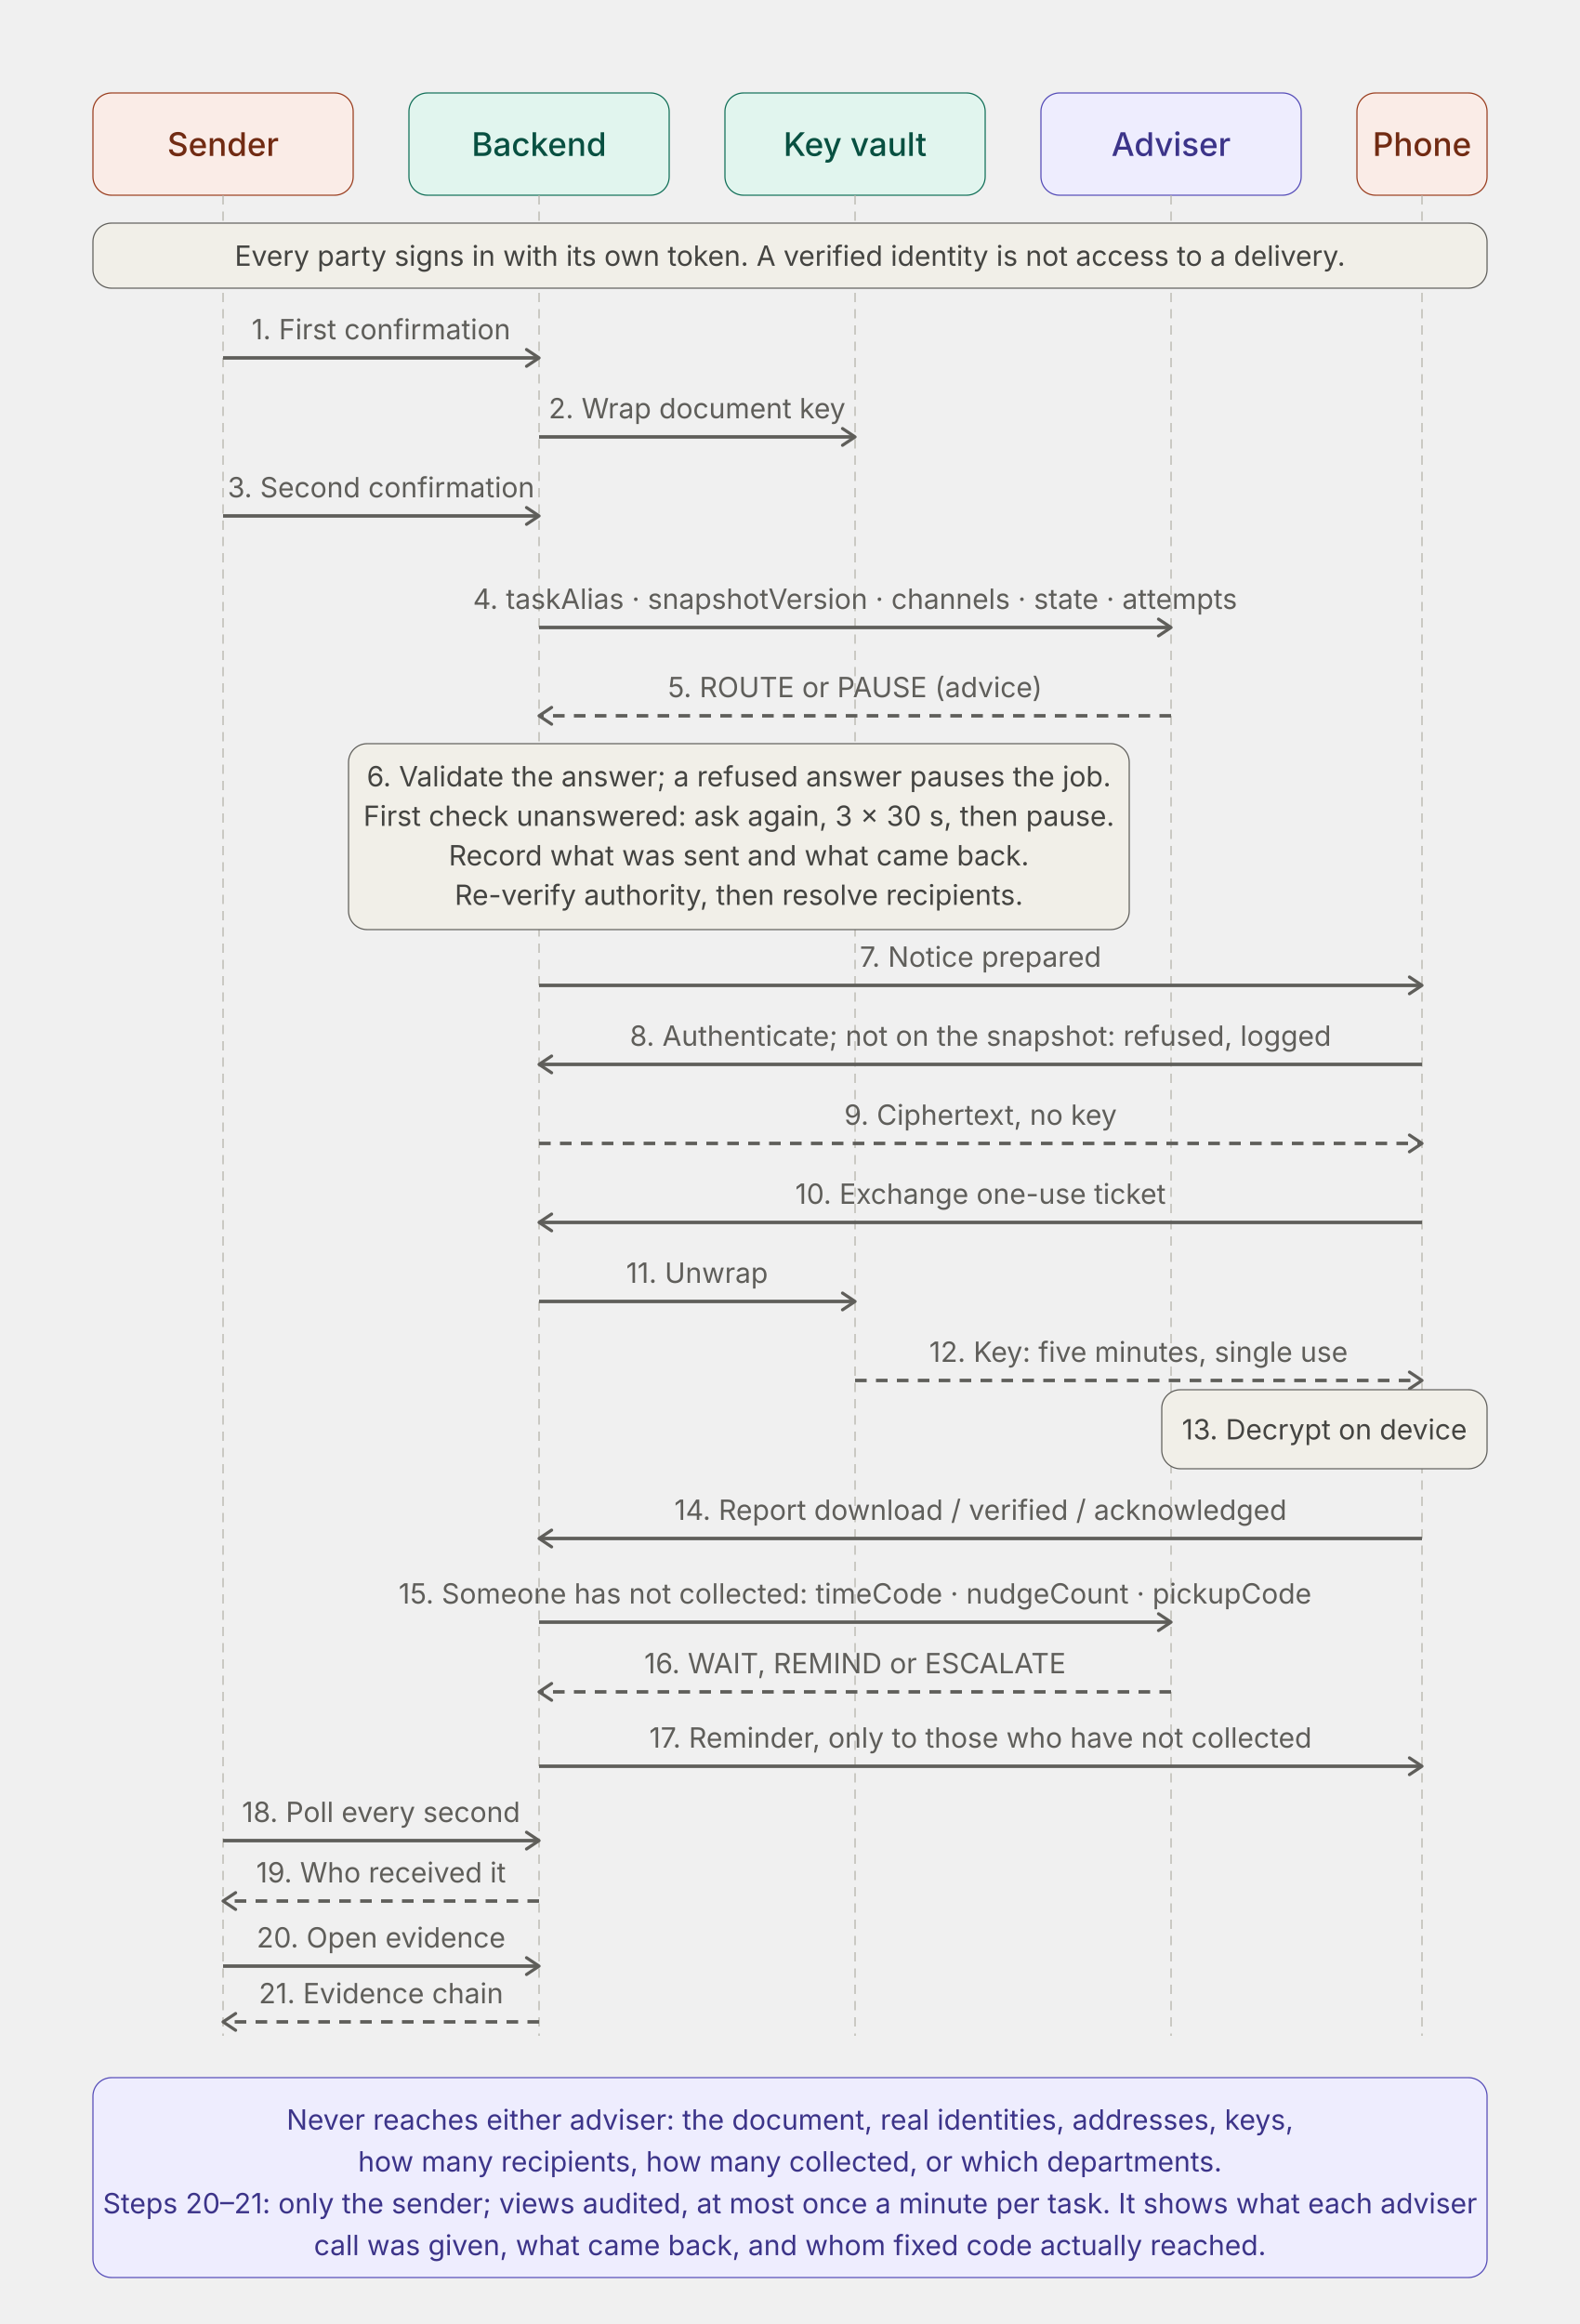
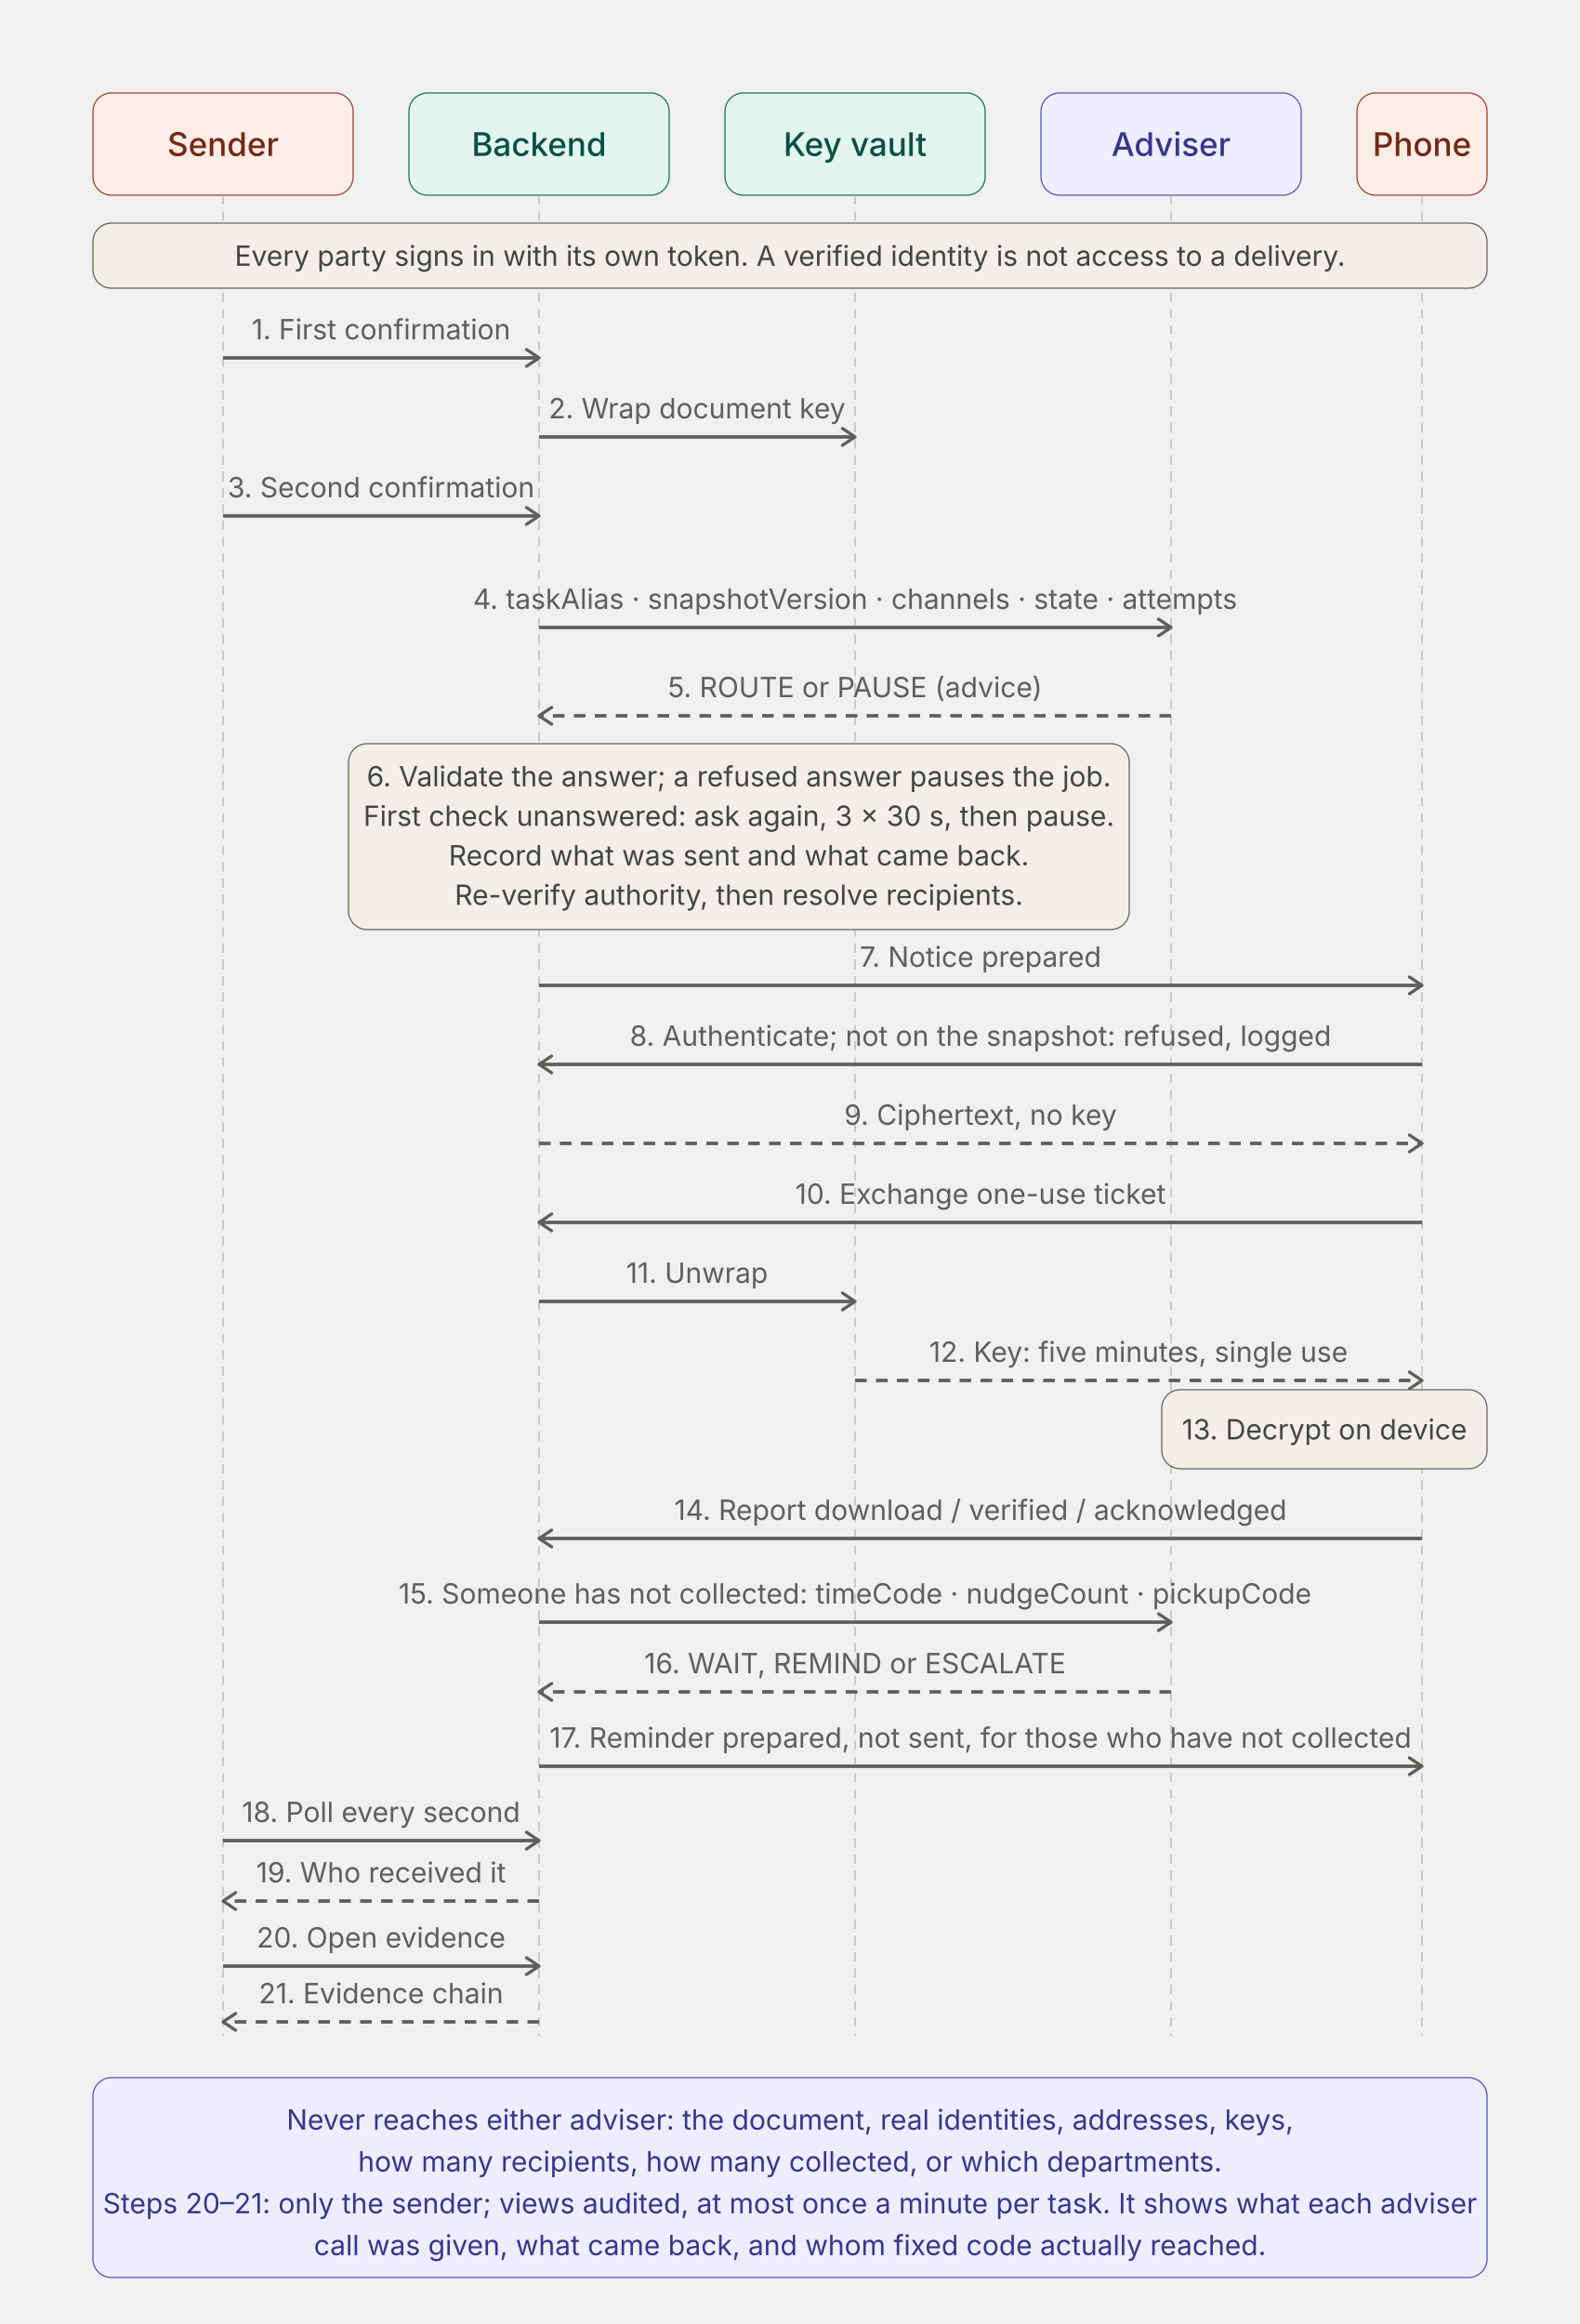
<svg xmlns="http://www.w3.org/2000/svg" width="100%" viewBox="0 0 680 1000" role="img">
  <style>
    text { font-family: -apple-system, "Helvetica Neue", Inter, system-ui, sans-serif; }
    .ts { font-size: 12px; fill: #5f5e5a; }
    .th { font-size: 14px; font-weight: 500; fill: #1a1a1a; }
    .box { fill: #ffffff; stroke: #888880; stroke-width: 0.5; }
    .arr { stroke: #5f5e5a; stroke-width: 1.5; fill: none; }
    .leader { stroke: #b4b2a9; stroke-width: 0.5; stroke-dasharray: 4 3; fill: none; }
    .c-teal   &gt; rect { fill: #E1F5EE; stroke: #0F6E56; } .c-teal   &gt; text { fill: #085041; }
    .c-coral  &gt; rect { fill: #FAECE7; stroke: #993C1D; } .c-coral  &gt; text { fill: #712B13; }
    .c-purple &gt; rect { fill: #EEEDFE; stroke: #534AB7; } .c-purple &gt; text { fill: #3C3489; }
    .c-gray   &gt; rect { fill: #F1EFE8; stroke: #5F5E5A; } .c-gray   &gt; text { fill: #444441; }
    .c-amber  &gt; rect { fill: #FAEEDA; stroke: #854F0B; } .c-amber  &gt; text { fill: #633806; }
    .c-red    &gt; rect { fill: #FCEBEB; stroke: #A32D2D; } .c-red    &gt; text { fill: #791F1F; }
  </style>
  <defs>
    <marker id="a" viewBox="0 0 10 10" refX="8" refY="5" markerWidth="6" markerHeight="6" orient="auto-start-reverse">
      <path d="M2 1L8 5L2 9" fill="none" stroke="context-stroke" stroke-width="1.5" stroke-linecap="round" stroke-linejoin="round" />
    </marker>
  </defs>
  <g class="c-coral">
    <rect x="40" y="40" width="112" height="44" rx="8" stroke-width="0.5" />
    <text class="th" x="96" y="62" text-anchor="middle" dominant-baseline="central">Sender</text>
  </g>
  <g class="c-teal">
    <rect x="176" y="40" width="112" height="44" rx="8" stroke-width="0.5" />
    <text class="th" x="232" y="62" text-anchor="middle" dominant-baseline="central">Backend</text>
  </g>
  <g class="c-teal">
    <rect x="312" y="40" width="112" height="44" rx="8" stroke-width="0.5" />
    <text class="th" x="368" y="62" text-anchor="middle" dominant-baseline="central">Key vault</text>
  </g>
  <g class="c-purple">
    <rect x="448" y="40" width="112" height="44" rx="8" stroke-width="0.5" />
    <text class="th" x="504" y="62" text-anchor="middle" dominant-baseline="central">Adviser</text>
  </g>
  <g class="c-coral">
    <rect x="584" y="40" width="56" height="44" rx="8" stroke-width="0.5" />
    <text class="th" x="612" y="62" text-anchor="middle" dominant-baseline="central">Phone</text>
  </g>
  <line x1="96" y1="84" x2="96" y2="876" class="leader" />
  <line x1="232" y1="84" x2="232" y2="876" class="leader" />
  <line x1="368" y1="84" x2="368" y2="876" class="leader" />
  <line x1="504" y1="84" x2="504" y2="876" class="leader" />
  <line x1="612" y1="84" x2="612" y2="876" class="leader" />
  <g class="c-gray">
    <rect x="40" y="96" width="600" height="28" rx="8" stroke-width="0.5" />
    <text class="ts" x="340" y="110" text-anchor="middle" dominant-baseline="central">Every party signs in with its own token. A verified identity is not access to a delivery.</text>
  </g>
  <line x1="96" y1="154" x2="232" y2="154" class="arr" marker-end="url(#a)" />
  <text class="ts" x="164" y="146" text-anchor="middle">1. First confirmation</text>
  <line x1="232" y1="188" x2="368" y2="188" class="arr" marker-end="url(#a)" />
  <text class="ts" x="300" y="180" text-anchor="middle">2. Wrap document key</text>
  <line x1="96" y1="222" x2="232" y2="222" class="arr" marker-end="url(#a)" />
  <text class="ts" x="164" y="214" text-anchor="middle">3. Second confirmation</text>
  <line x1="232" y1="270" x2="504" y2="270" class="arr" marker-end="url(#a)" />
  <text class="ts" x="368" y="262" text-anchor="middle">4. taskAlias · snapshotVersion · channels · state · attempts</text>
  <line x1="504" y1="308" x2="232" y2="308" class="arr" stroke-dasharray="5 4" marker-end="url(#a)" />
  <text class="ts" x="368" y="300" text-anchor="middle">5. ROUTE or PAUSE (advice)</text>
  <g class="c-gray">
    <rect x="150" y="320" width="336" height="80" rx="8" stroke-width="0.5" />
    <text class="ts" x="318" y="334" text-anchor="middle" dominant-baseline="central">6. Validate the answer; a refused answer pauses the job.</text>
    <text class="ts" x="318" y="351" text-anchor="middle" dominant-baseline="central">First check unanswered: ask again, 3 × 30 s, then pause.</text>
    <text class="ts" x="318" y="368" text-anchor="middle" dominant-baseline="central">Record what was sent and what came back.</text>
    <text class="ts" x="318" y="385" text-anchor="middle" dominant-baseline="central">Re-verify authority, then resolve recipients.</text>
  </g>
  <line x1="232" y1="424" x2="612" y2="424" class="arr" marker-end="url(#a)" />
  <text class="ts" x="422" y="416" text-anchor="middle">7. Notice prepared</text>
  <line x1="612" y1="458" x2="232" y2="458" class="arr" marker-end="url(#a)" />
  <text class="ts" x="422" y="450" text-anchor="middle">8. Authenticate; not on the snapshot: refused, logged</text>
  <line x1="232" y1="492" x2="612" y2="492" class="arr" stroke-dasharray="5 4" marker-end="url(#a)" />
  <text class="ts" x="422" y="484" text-anchor="middle">9. Ciphertext, no key</text>
  <line x1="612" y1="526" x2="232" y2="526" class="arr" marker-end="url(#a)" />
  <text class="ts" x="422" y="518" text-anchor="middle">10. Exchange one-use ticket</text>
  <line x1="232" y1="560" x2="368" y2="560" class="arr" marker-end="url(#a)" />
  <text class="ts" x="300" y="552" text-anchor="middle">11. Unwrap</text>
  <line x1="368" y1="594" x2="612" y2="594" class="arr" stroke-dasharray="5 4" marker-end="url(#a)" />
  <text class="ts" x="490" y="586" text-anchor="middle">12. Key: five minutes, single use</text>
  <g class="c-gray">
    <rect x="500" y="598" width="140" height="34" rx="8" stroke-width="0.5" />
    <text class="ts" x="570" y="615" text-anchor="middle" dominant-baseline="central">13. Decrypt on device</text>
  </g>
  <line x1="612" y1="662" x2="232" y2="662" class="arr" marker-end="url(#a)" />
  <text class="ts" x="422" y="654" text-anchor="middle">14. Report download / verified / acknowledged</text>
  <line x1="232" y1="698" x2="504" y2="698" class="arr" marker-end="url(#a)" />
  <text class="ts" x="368" y="690" text-anchor="middle">15. Someone has not collected: timeCode · nudgeCount · pickupCode</text>
  <line x1="504" y1="728" x2="232" y2="728" class="arr" stroke-dasharray="5 4" marker-end="url(#a)" />
  <text class="ts" x="368" y="720" text-anchor="middle">16. WAIT, REMIND or ESCALATE</text>
  <line x1="232" y1="760" x2="612" y2="760" class="arr" marker-end="url(#a)" />
-   <text class="ts" x="422" y="752" text-anchor="middle">17. Reminder, only to those who have not collected</text>
+   <text class="ts" x="422" y="752" text-anchor="middle">17. Reminder prepared, not sent, for those who have not collected</text>
  <line x1="96" y1="792" x2="232" y2="792" class="arr" marker-end="url(#a)" />
  <text class="ts" x="164" y="784" text-anchor="middle">18. Poll every second</text>
  <line x1="232" y1="818" x2="96" y2="818" class="arr" stroke-dasharray="5 4" marker-end="url(#a)" />
  <text class="ts" x="164" y="810" text-anchor="middle">19. Who received it</text>
  <line x1="96" y1="846" x2="232" y2="846" class="arr" marker-end="url(#a)" />
  <text class="ts" x="164" y="838" text-anchor="middle">20. Open evidence</text>
  <line x1="232" y1="870" x2="96" y2="870" class="arr" stroke-dasharray="5 4" marker-end="url(#a)" />
  <text class="ts" x="164" y="862" text-anchor="middle">21. Evidence chain</text>
  <g class="c-purple">
    <rect x="40" y="894" width="600" height="86" rx="8" stroke-width="0.5" />
    <text class="ts" x="340" y="912" text-anchor="middle" dominant-baseline="central">Never reaches either adviser: the document, real identities, addresses, keys,</text>
    <text class="ts" x="340" y="930" text-anchor="middle" dominant-baseline="central">how many recipients, how many collected, or which departments.</text>
    <text class="ts" x="340" y="948" text-anchor="middle" dominant-baseline="central">Steps 20–21: only the sender; views audited, at most once a minute per task. It shows what each adviser</text>
    <text class="ts" x="340" y="966" text-anchor="middle" dominant-baseline="central">call was given, what came back, and whom fixed code actually reached.</text>
  </g>
</svg>
